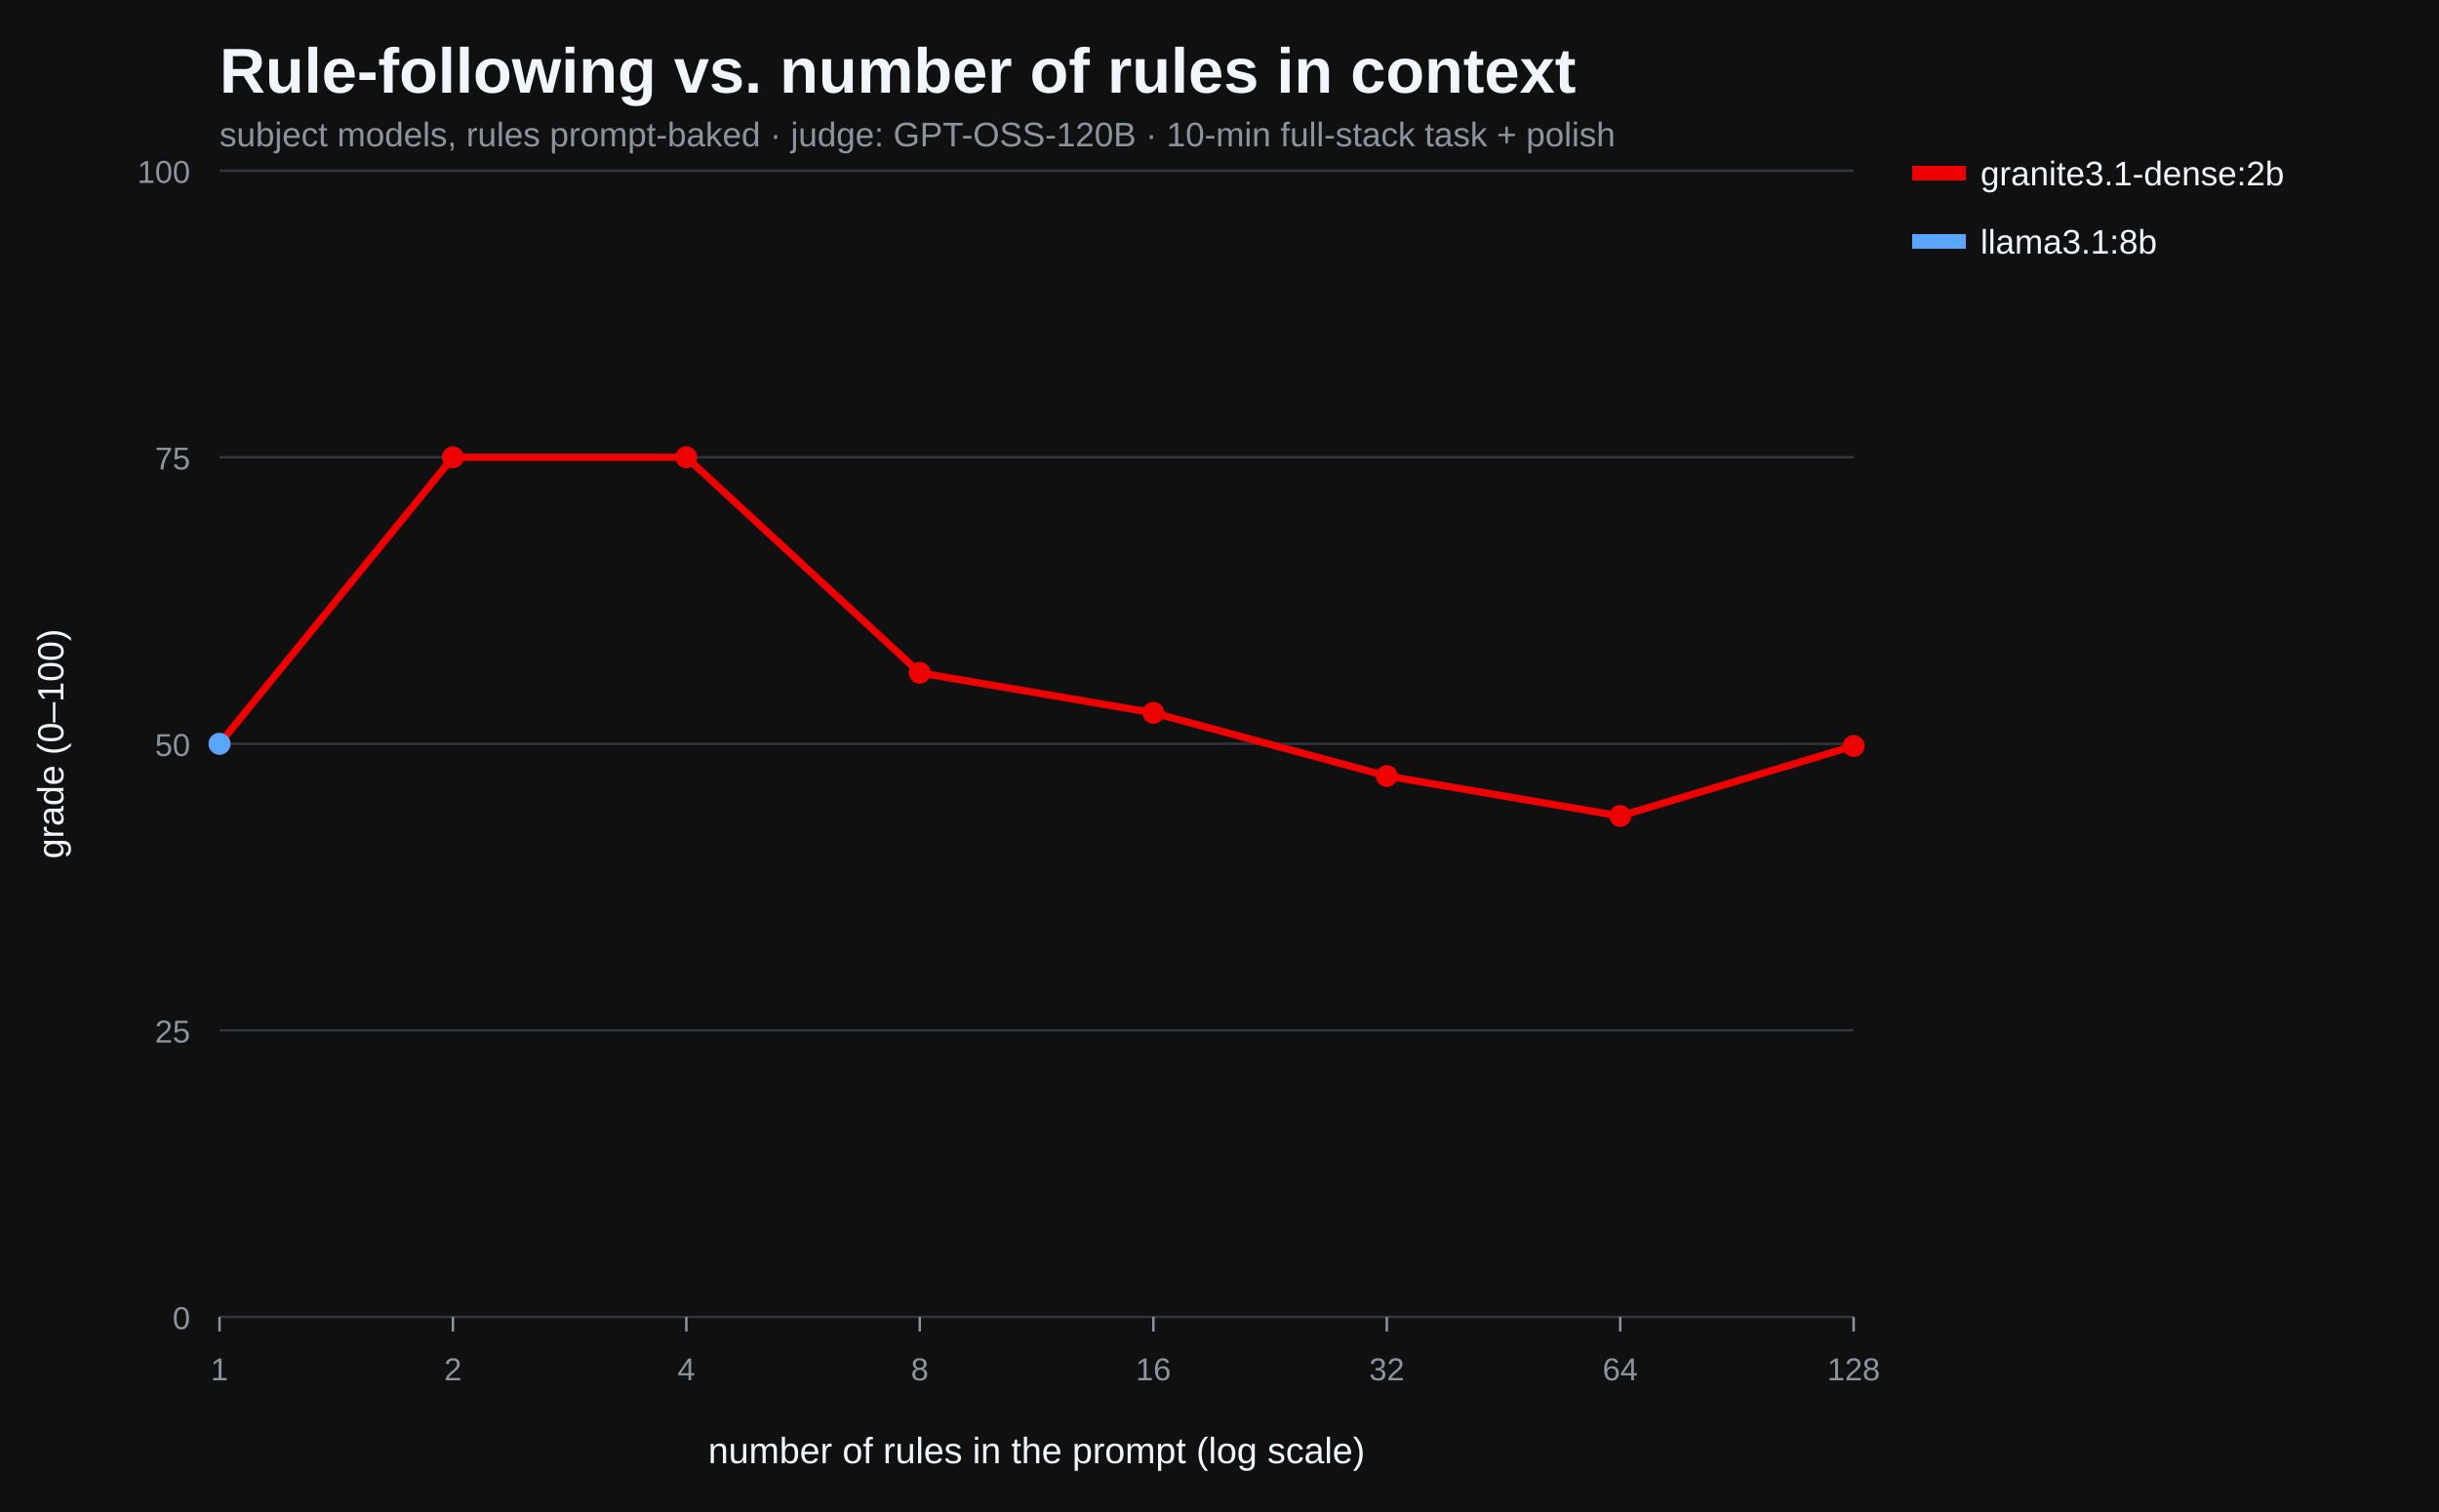
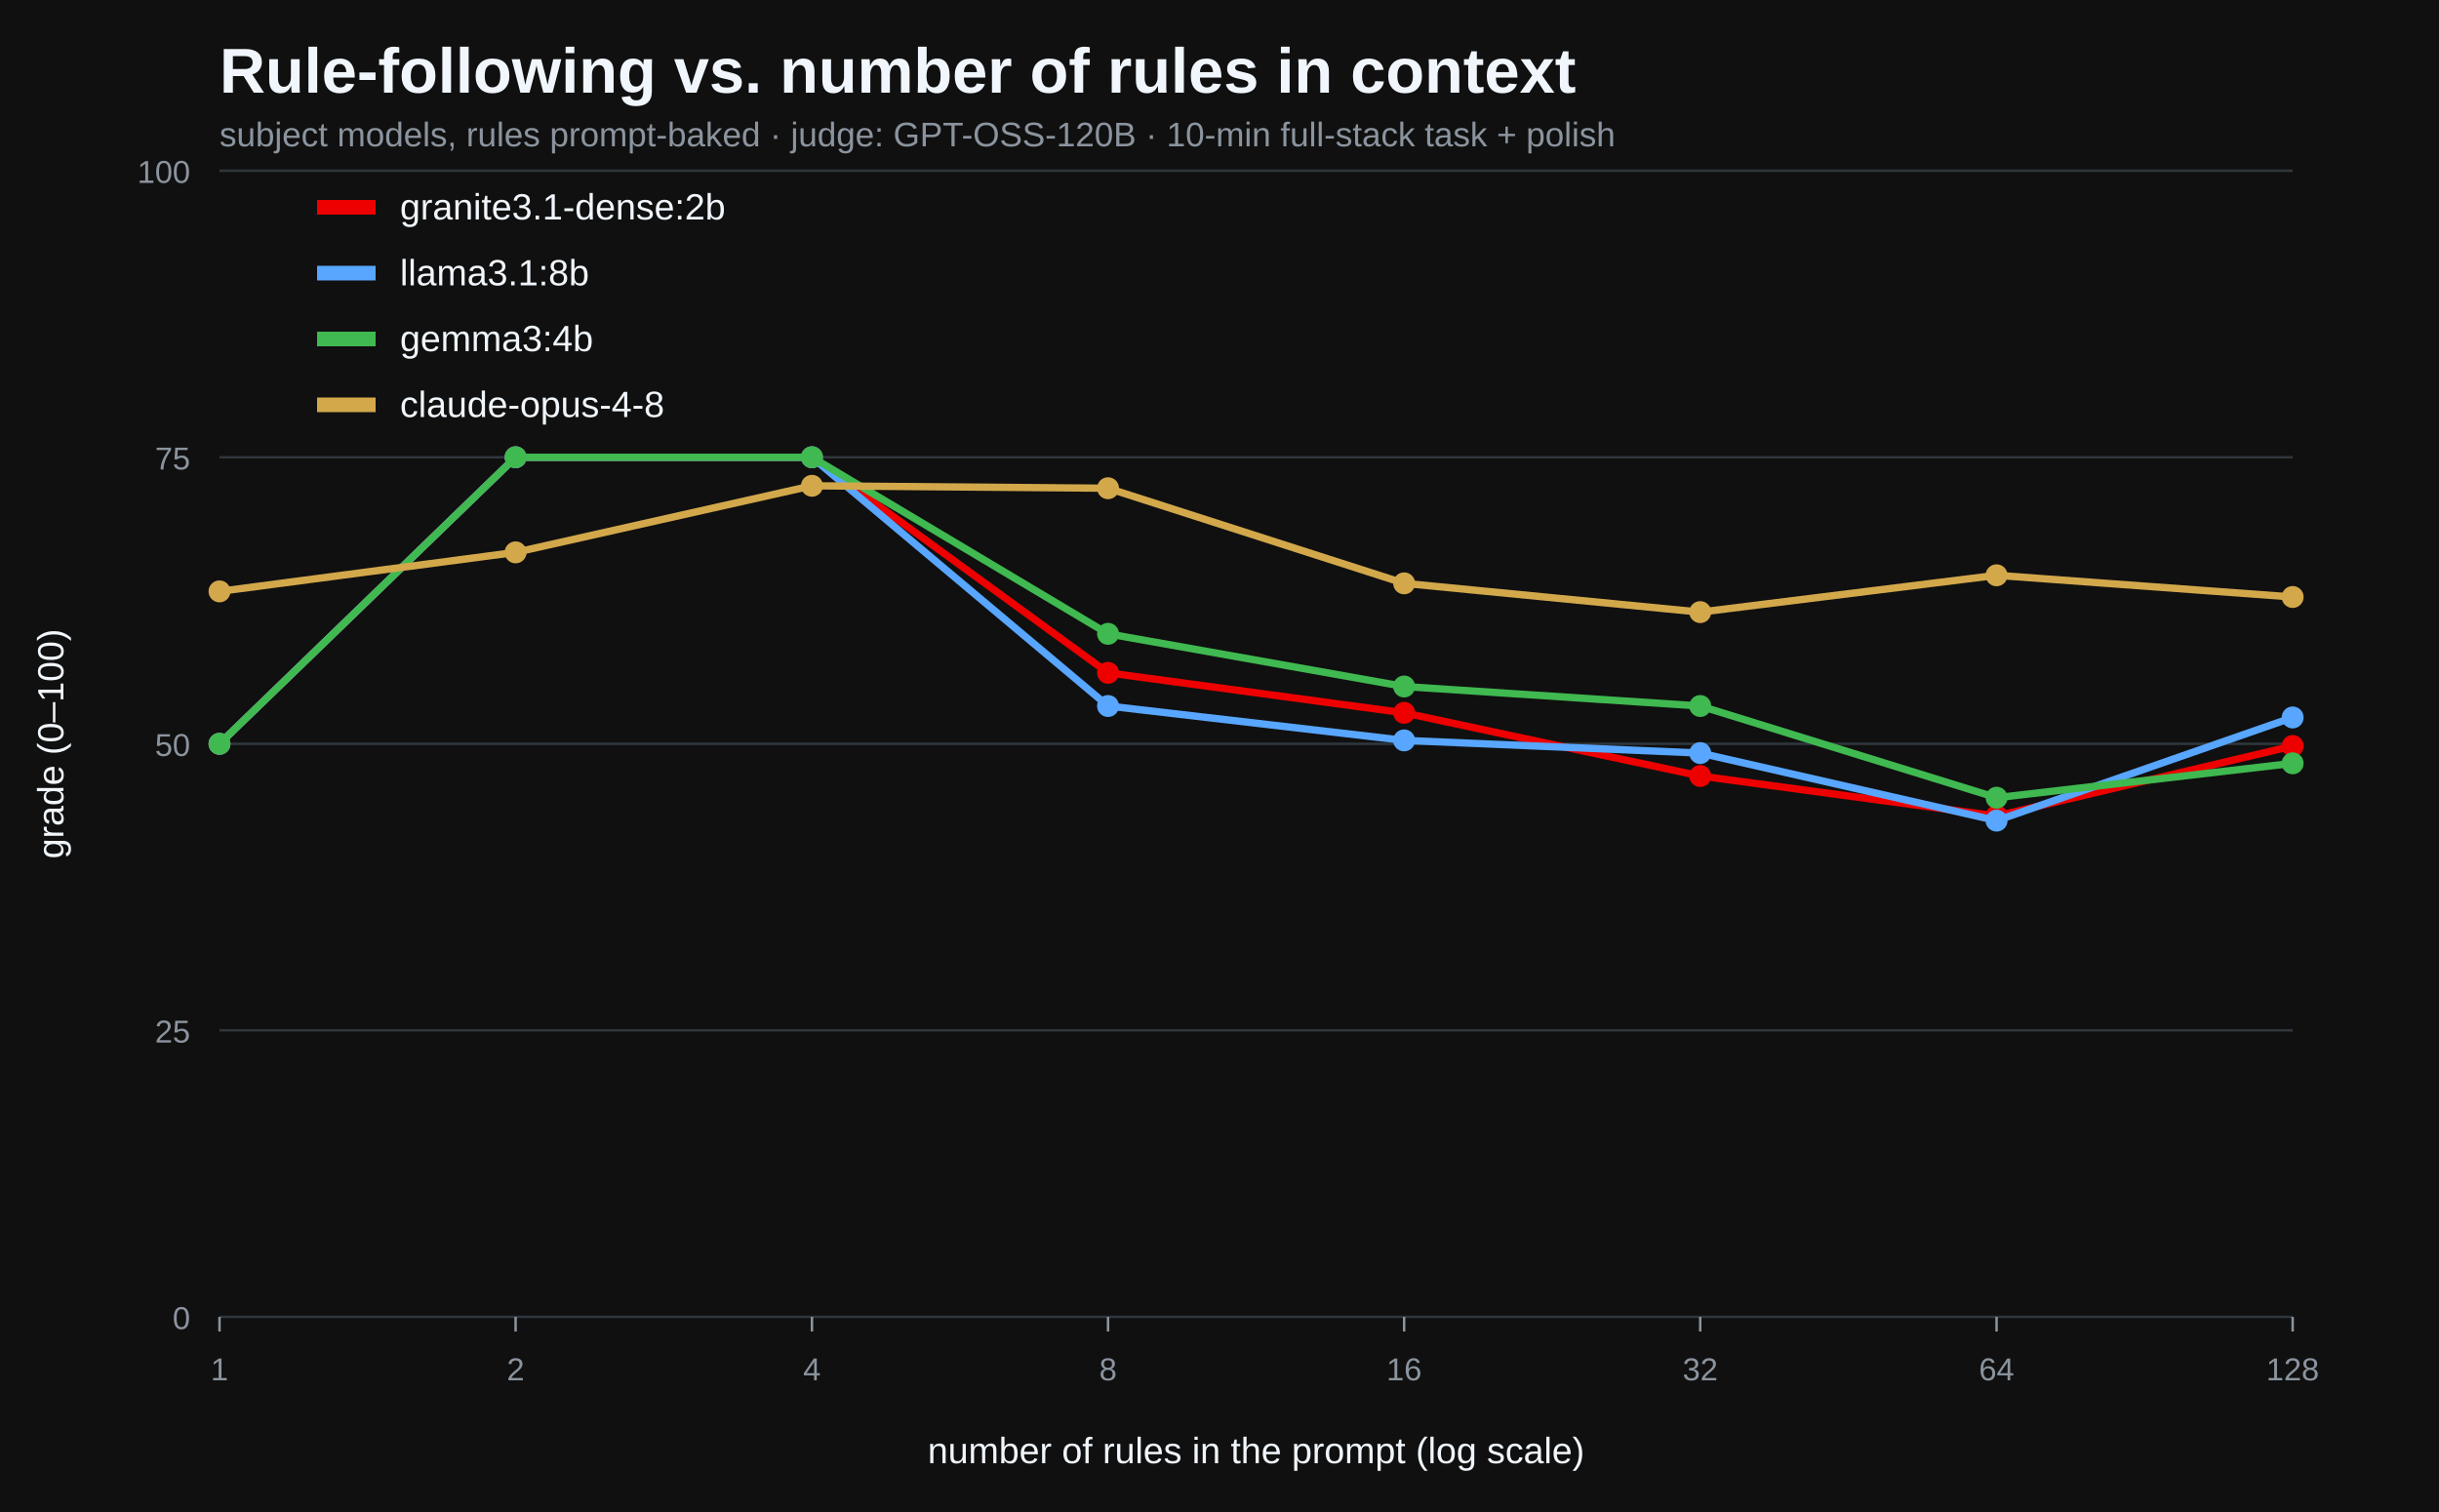
<svg xmlns="http://www.w3.org/2000/svg" width="1000" height="620" viewBox="0 0 1000 620" font-family="Arial,Helvetica,sans-serif">
  <rect width="1000" height="620" fill="#101010" />
  <text x="90" y="38" fill="#f0f6fc" font-size="26" font-weight="bold">Rule-following vs. number of rules in context</text>
  <text x="90" y="60" fill="#8b949e" font-size="14">subject models, rules prompt-baked · judge: GPT-OSS-120B · 10-min full-stack task + polish</text>
-   <line x1="90" y1="540.0" x2="760" y2="540.0" stroke="#30363d" stroke-width="1" />
+   <line x1="90" y1="540.0" x2="940" y2="540.0" stroke="#30363d" stroke-width="1" />
  <text x="78" y="545.0" fill="#8b949e" font-size="13" text-anchor="end">0</text>
-   <line x1="90" y1="422.5" x2="760" y2="422.5" stroke="#30363d" stroke-width="1" />
+   <line x1="90" y1="422.5" x2="940" y2="422.5" stroke="#30363d" stroke-width="1" />
  <text x="78" y="427.5" fill="#8b949e" font-size="13" text-anchor="end">25</text>
-   <line x1="90" y1="305.0" x2="760" y2="305.0" stroke="#30363d" stroke-width="1" />
+   <line x1="90" y1="305.0" x2="940" y2="305.0" stroke="#30363d" stroke-width="1" />
  <text x="78" y="310.0" fill="#8b949e" font-size="13" text-anchor="end">50</text>
-   <line x1="90" y1="187.5" x2="760" y2="187.5" stroke="#30363d" stroke-width="1" />
+   <line x1="90" y1="187.5" x2="940" y2="187.5" stroke="#30363d" stroke-width="1" />
  <text x="78" y="192.5" fill="#8b949e" font-size="13" text-anchor="end">75</text>
-   <line x1="90" y1="70.0" x2="760" y2="70.0" stroke="#30363d" stroke-width="1" />
+   <line x1="90" y1="70.0" x2="940" y2="70.0" stroke="#30363d" stroke-width="1" />
  <text x="78" y="75.0" fill="#8b949e" font-size="13" text-anchor="end">100</text>
  <text x="26" y="305" fill="#f0f6fc" font-size="15" transform="rotate(-90 26 305)" text-anchor="middle">grade (0–100)</text>
  <line x1="90.0" y1="540" x2="90.0" y2="546" stroke="#8b949e" />
  <text x="90.0" y="566" fill="#8b949e" font-size="13" text-anchor="middle">1</text>
-   <line x1="185.7" y1="540" x2="185.7" y2="546" stroke="#8b949e" />
-   <text x="185.7" y="566" fill="#8b949e" font-size="13" text-anchor="middle">2</text>
-   <line x1="281.4" y1="540" x2="281.4" y2="546" stroke="#8b949e" />
-   <text x="281.4" y="566" fill="#8b949e" font-size="13" text-anchor="middle">4</text>
-   <line x1="377.1" y1="540" x2="377.1" y2="546" stroke="#8b949e" />
-   <text x="377.1" y="566" fill="#8b949e" font-size="13" text-anchor="middle">8</text>
-   <line x1="472.9" y1="540" x2="472.9" y2="546" stroke="#8b949e" />
-   <text x="472.9" y="566" fill="#8b949e" font-size="13" text-anchor="middle">16</text>
-   <line x1="568.6" y1="540" x2="568.6" y2="546" stroke="#8b949e" />
-   <text x="568.6" y="566" fill="#8b949e" font-size="13" text-anchor="middle">32</text>
-   <line x1="664.3" y1="540" x2="664.3" y2="546" stroke="#8b949e" />
-   <text x="664.3" y="566" fill="#8b949e" font-size="13" text-anchor="middle">64</text>
-   <line x1="760.0" y1="540" x2="760.0" y2="546" stroke="#8b949e" />
-   <text x="760.0" y="566" fill="#8b949e" font-size="13" text-anchor="middle">128</text>
-   <text x="425" y="600" fill="#f0f6fc" font-size="15" text-anchor="middle">number of rules in the prompt (log scale)</text>
-   <polyline points="90.0,305.0 185.7,187.5 281.4,187.5 377.1,275.9 472.9,292.3 568.6,318.2 664.3,334.6 760.0,305.9" fill="none" stroke="#ee0000" stroke-width="3" />
+   <line x1="211.4" y1="540" x2="211.4" y2="546" stroke="#8b949e" />
+   <text x="211.4" y="566" fill="#8b949e" font-size="13" text-anchor="middle">2</text>
+   <line x1="332.9" y1="540" x2="332.9" y2="546" stroke="#8b949e" />
+   <text x="332.9" y="566" fill="#8b949e" font-size="13" text-anchor="middle">4</text>
+   <line x1="454.3" y1="540" x2="454.3" y2="546" stroke="#8b949e" />
+   <text x="454.3" y="566" fill="#8b949e" font-size="13" text-anchor="middle">8</text>
+   <line x1="575.7" y1="540" x2="575.7" y2="546" stroke="#8b949e" />
+   <text x="575.7" y="566" fill="#8b949e" font-size="13" text-anchor="middle">16</text>
+   <line x1="697.1" y1="540" x2="697.1" y2="546" stroke="#8b949e" />
+   <text x="697.1" y="566" fill="#8b949e" font-size="13" text-anchor="middle">32</text>
+   <line x1="818.6" y1="540" x2="818.6" y2="546" stroke="#8b949e" />
+   <text x="818.6" y="566" fill="#8b949e" font-size="13" text-anchor="middle">64</text>
+   <line x1="940.0" y1="540" x2="940.0" y2="546" stroke="#8b949e" />
+   <text x="940.0" y="566" fill="#8b949e" font-size="13" text-anchor="middle">128</text>
+   <text x="515" y="600" fill="#f0f6fc" font-size="15" text-anchor="middle">number of rules in the prompt (log scale)</text>
+   <polyline points="90.0,305.0 211.4,187.5 332.9,187.5 454.3,275.9 575.7,292.3 697.1,318.2 818.6,334.6 940.0,305.9" fill="none" stroke="#ee0000" stroke-width="3" />
  <circle cx="90.0" cy="305.0" r="4.5" fill="#ee0000" />
-   <circle cx="185.7" cy="187.5" r="4.5" fill="#ee0000" />
-   <circle cx="281.4" cy="187.5" r="4.5" fill="#ee0000" />
-   <circle cx="377.1" cy="275.9" r="4.5" fill="#ee0000" />
-   <circle cx="472.9" cy="292.3" r="4.5" fill="#ee0000" />
-   <circle cx="568.6" cy="318.2" r="4.5" fill="#ee0000" />
-   <circle cx="664.3" cy="334.6" r="4.5" fill="#ee0000" />
-   <circle cx="760.0" cy="305.9" r="4.5" fill="#ee0000" />
-   <rect x="784" y="68" width="22" height="6" fill="#ee0000" />
-   <text x="812" y="76" fill="#f0f6fc" font-size="14">granite3.1-dense:2b</text>
-   <polyline points="90.0,305.0" fill="none" stroke="#58a6ff" stroke-width="3" />
+   <circle cx="211.4" cy="187.5" r="4.5" fill="#ee0000" />
+   <circle cx="332.9" cy="187.5" r="4.5" fill="#ee0000" />
+   <circle cx="454.3" cy="275.9" r="4.5" fill="#ee0000" />
+   <circle cx="575.7" cy="292.3" r="4.5" fill="#ee0000" />
+   <circle cx="697.1" cy="318.2" r="4.5" fill="#ee0000" />
+   <circle cx="818.6" cy="334.6" r="4.5" fill="#ee0000" />
+   <circle cx="940.0" cy="305.9" r="4.5" fill="#ee0000" />
+   <polyline points="90.0,305.0 211.4,187.5 332.9,187.5 454.3,289.5 575.7,303.6 697.1,308.8 818.6,336.5 940.0,294.2" fill="none" stroke="#58a6ff" stroke-width="3" />
  <circle cx="90.0" cy="305.0" r="4.5" fill="#58a6ff" />
-   <rect x="784" y="96" width="22" height="6" fill="#58a6ff" />
-   <text x="812" y="104" fill="#f0f6fc" font-size="14">llama3.1:8b</text>
+   <circle cx="211.4" cy="187.5" r="4.5" fill="#58a6ff" />
+   <circle cx="332.9" cy="187.5" r="4.5" fill="#58a6ff" />
+   <circle cx="454.3" cy="289.5" r="4.5" fill="#58a6ff" />
+   <circle cx="575.7" cy="303.6" r="4.5" fill="#58a6ff" />
+   <circle cx="697.1" cy="308.8" r="4.5" fill="#58a6ff" />
+   <circle cx="818.6" cy="336.5" r="4.5" fill="#58a6ff" />
+   <circle cx="940.0" cy="294.2" r="4.5" fill="#58a6ff" />
+   <polyline points="90.0,305.0 211.4,187.5 332.9,187.5 454.3,259.9 575.7,281.5 697.1,289.5 818.6,327.1 940.0,313.0" fill="none" stroke="#3fb950" stroke-width="3" />
+   <circle cx="90.0" cy="305.0" r="4.5" fill="#3fb950" />
+   <circle cx="211.4" cy="187.5" r="4.5" fill="#3fb950" />
+   <circle cx="332.9" cy="187.5" r="4.5" fill="#3fb950" />
+   <circle cx="454.3" cy="259.9" r="4.5" fill="#3fb950" />
+   <circle cx="575.7" cy="281.5" r="4.5" fill="#3fb950" />
+   <circle cx="697.1" cy="289.5" r="4.5" fill="#3fb950" />
+   <circle cx="818.6" cy="327.1" r="4.5" fill="#3fb950" />
+   <circle cx="940.0" cy="313.0" r="4.5" fill="#3fb950" />
+   <polyline points="90.0,242.5 211.4,226.5 332.9,199.2 454.3,200.2 575.7,239.2 697.1,251.0 818.6,235.9 940.0,244.8" fill="none" stroke="#d2a84b" stroke-width="3" />
+   <circle cx="90.0" cy="242.5" r="4.5" fill="#d2a84b" />
+   <circle cx="211.4" cy="226.5" r="4.5" fill="#d2a84b" />
+   <circle cx="332.9" cy="199.2" r="4.5" fill="#d2a84b" />
+   <circle cx="454.3" cy="200.2" r="4.5" fill="#d2a84b" />
+   <circle cx="575.7" cy="239.2" r="4.5" fill="#d2a84b" />
+   <circle cx="697.1" cy="251.0" r="4.5" fill="#d2a84b" />
+   <circle cx="818.6" cy="235.9" r="4.5" fill="#d2a84b" />
+   <circle cx="940.0" cy="244.8" r="4.5" fill="#d2a84b" />
+   <rect x="130" y="82" width="24" height="6" fill="#ee0000" />
+   <text x="164" y="90" fill="#f0f6fc" font-size="15">granite3.1-dense:2b</text>
+   <rect x="130" y="109" width="24" height="6" fill="#58a6ff" />
+   <text x="164" y="117" fill="#f0f6fc" font-size="15">llama3.1:8b</text>
+   <rect x="130" y="136" width="24" height="6" fill="#3fb950" />
+   <text x="164" y="144" fill="#f0f6fc" font-size="15">gemma3:4b</text>
+   <rect x="130" y="163" width="24" height="6" fill="#d2a84b" />
+   <text x="164" y="171" fill="#f0f6fc" font-size="15">claude-opus-4-8</text>
</svg>
